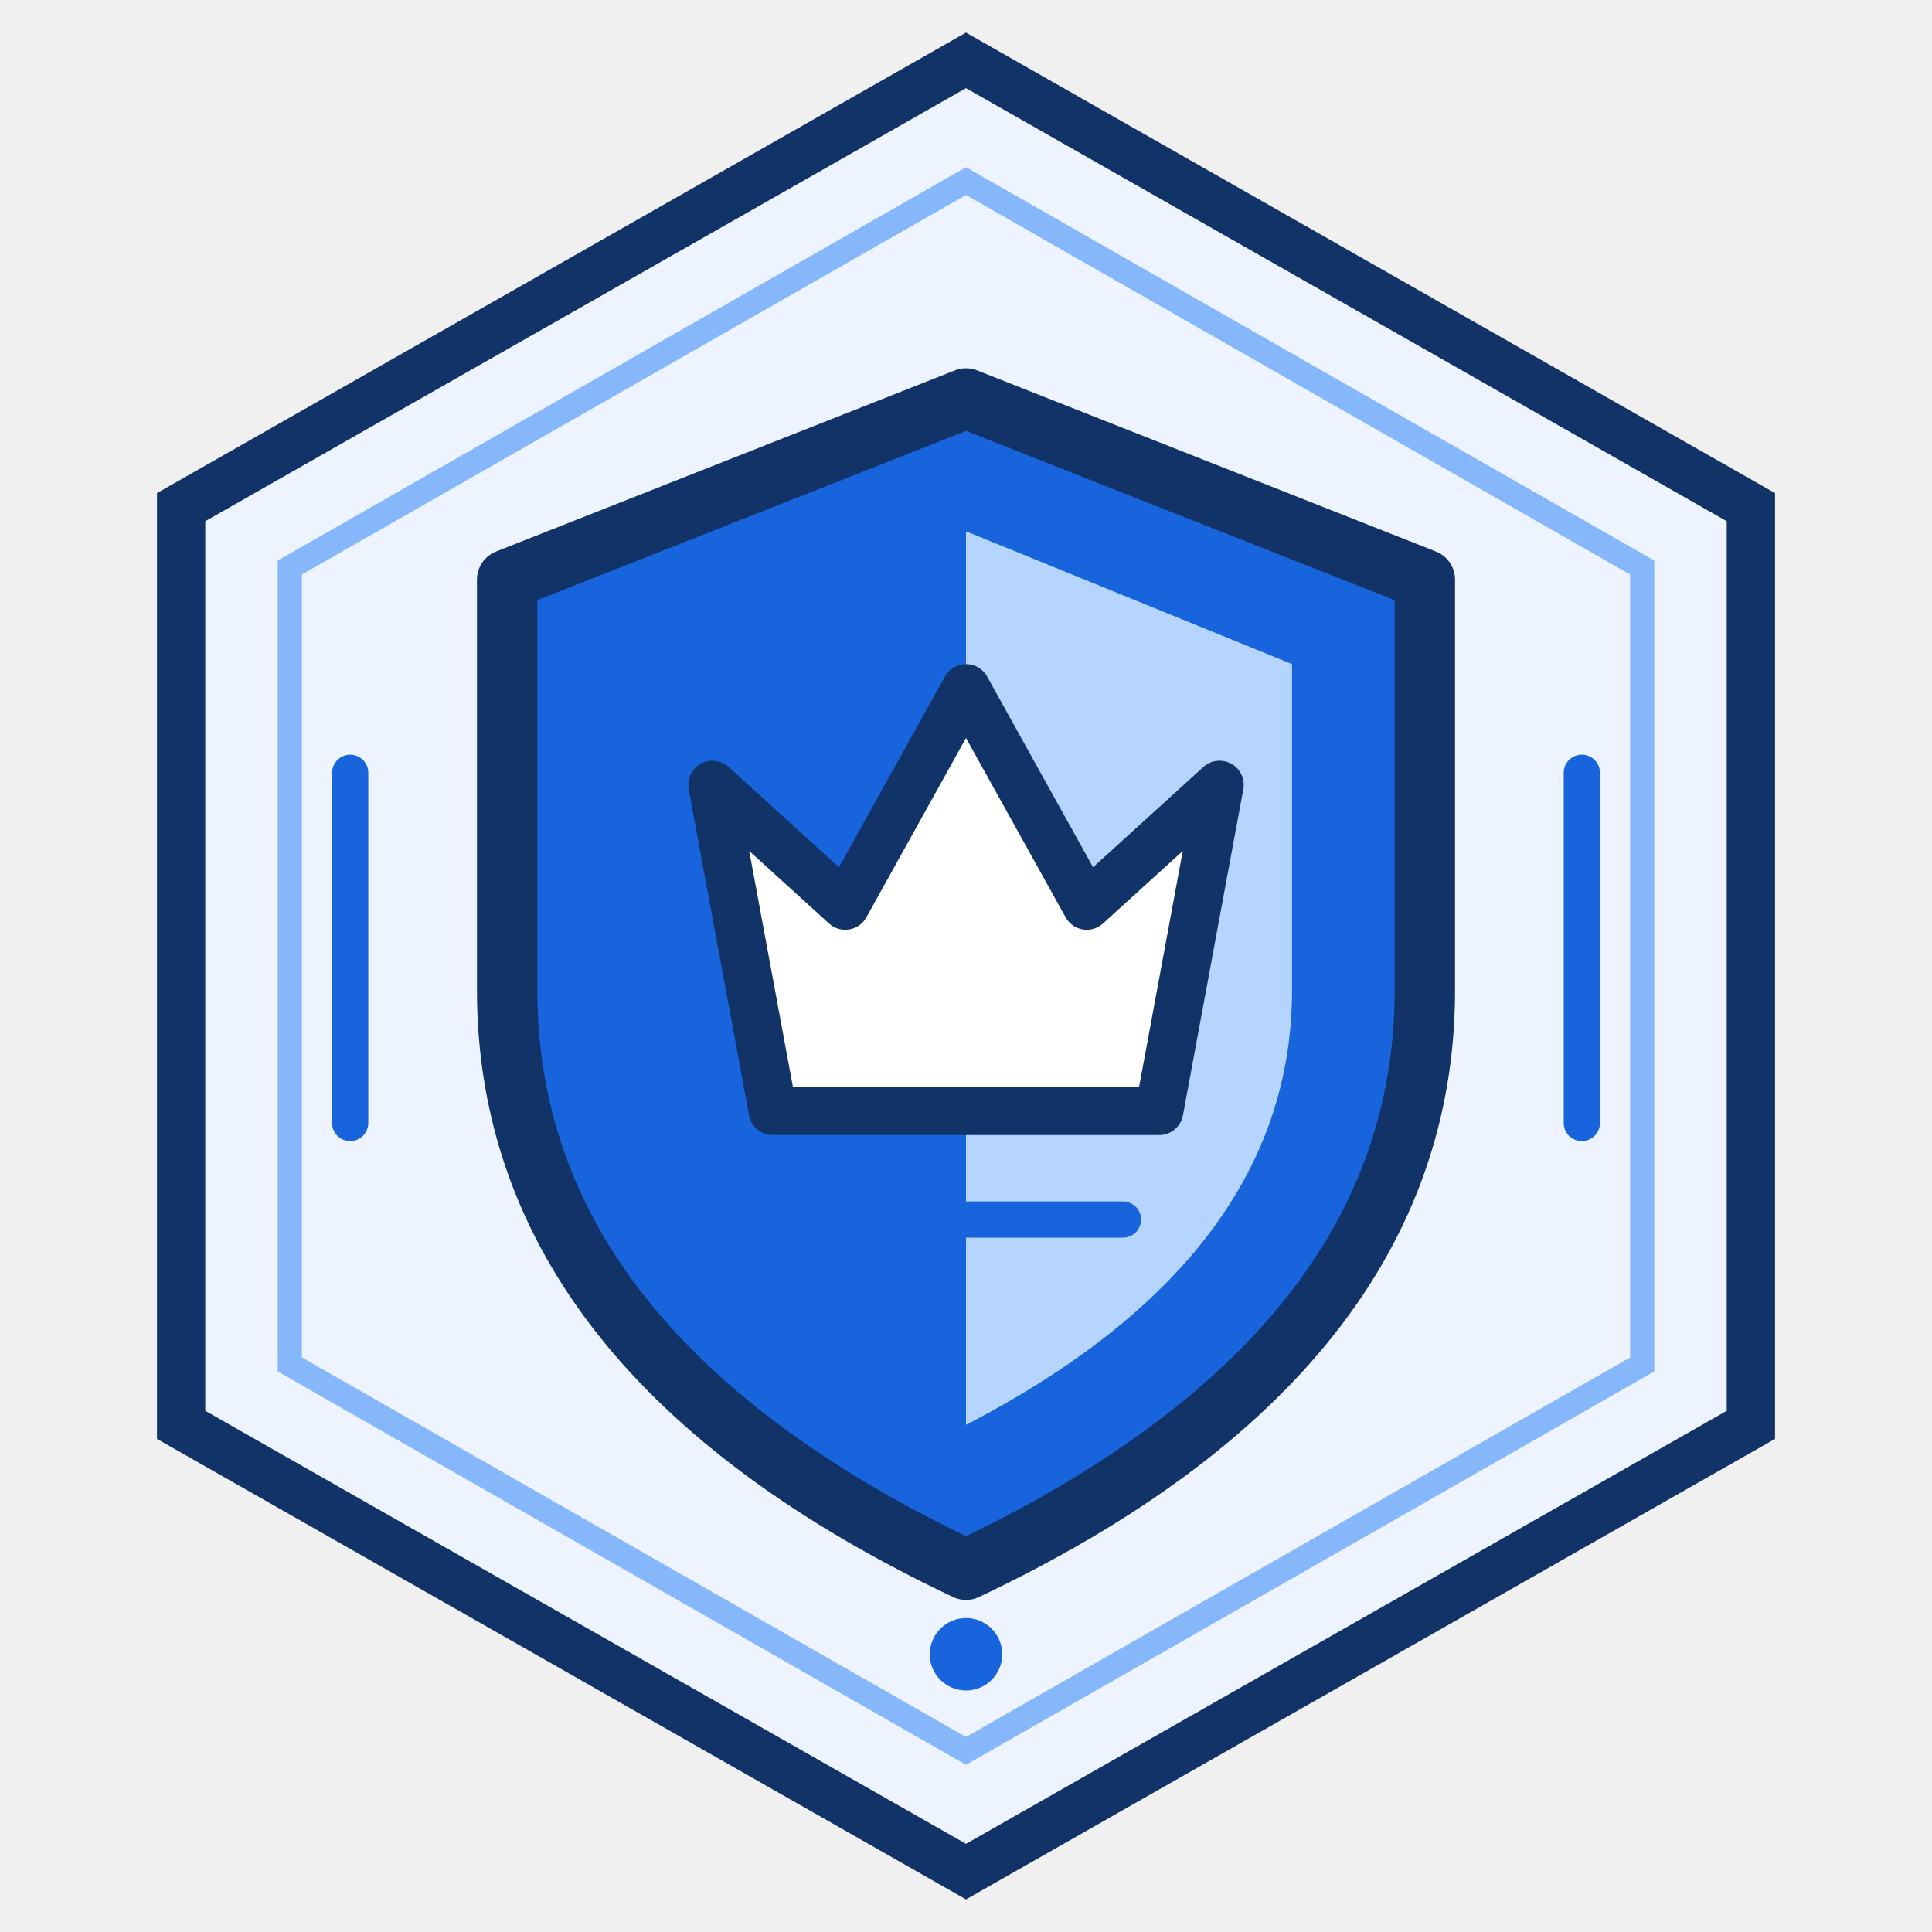
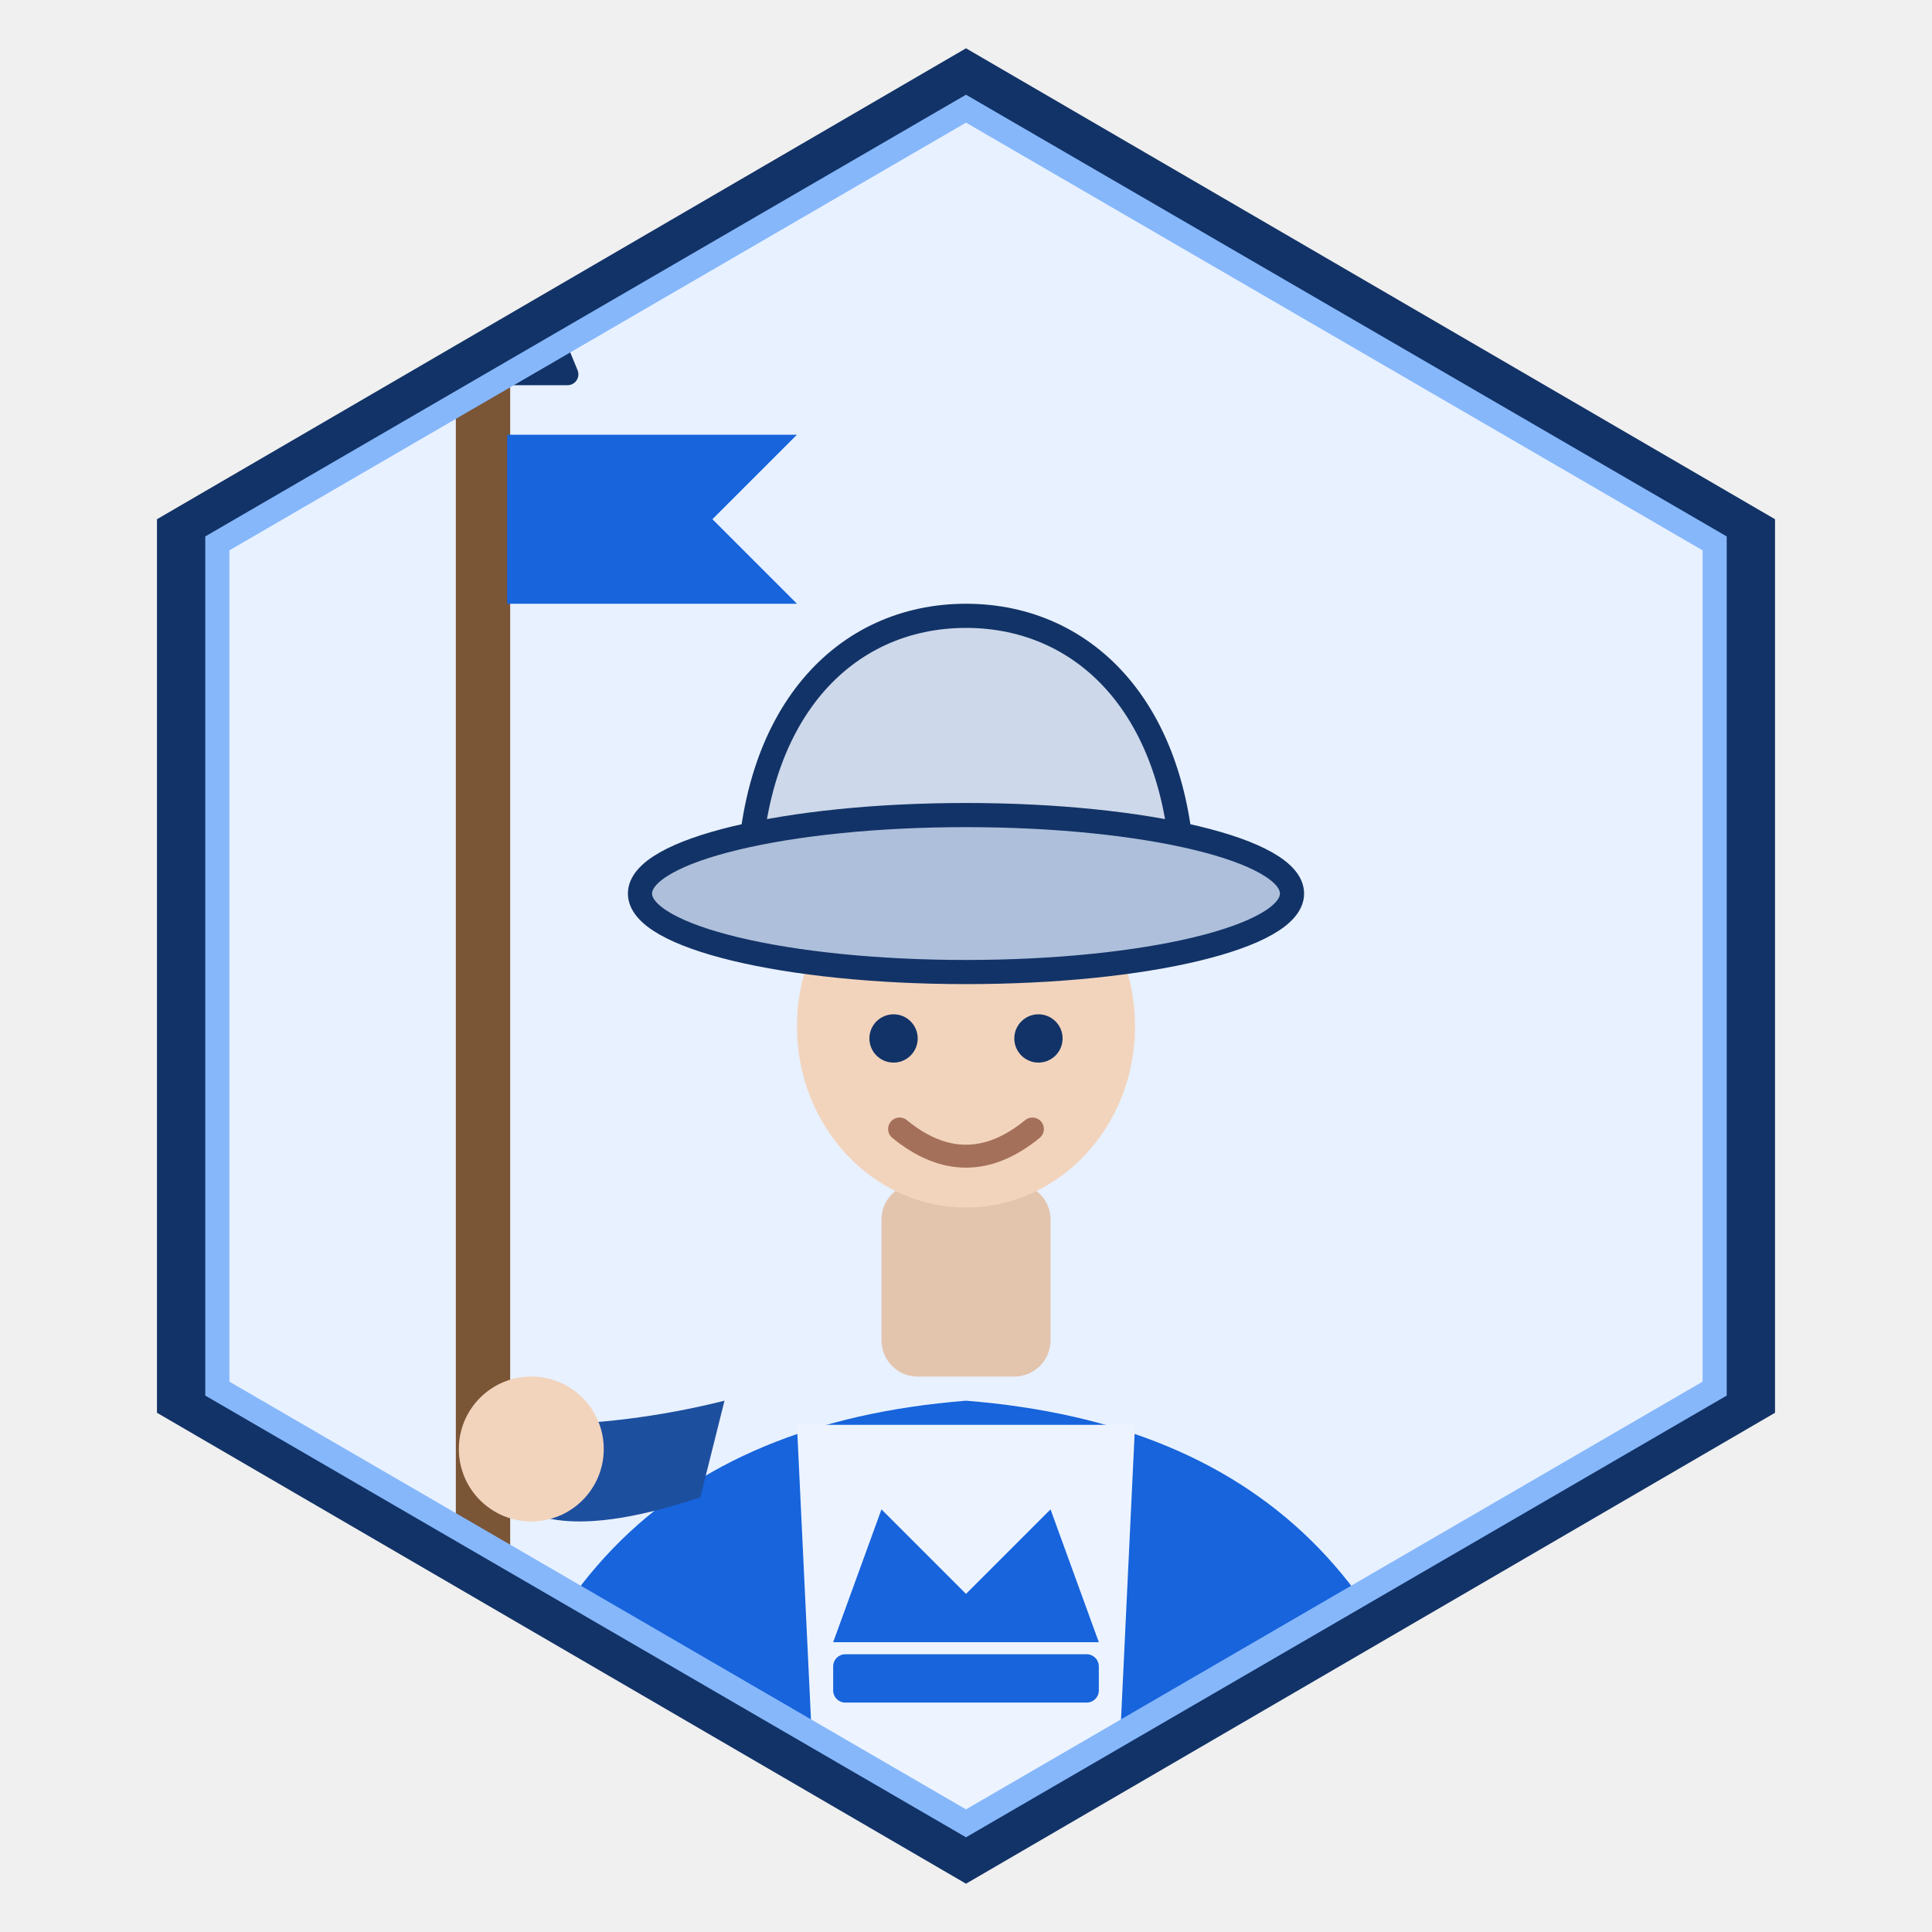
- <svg xmlns="http://www.w3.org/2000/svg" viewBox="0 0 160 160" fill="none">
-   <path d="M80 5 145 42v76l-65 37-65-37V42Z" fill="#edf4ff" stroke="#123367" stroke-width="4" />
-   <path d="m80 15 56 32v66l-56 32-56-32V47Z" stroke="#86b7fb" stroke-width="2" />
-   <path d="m80 33 38 15v34q0 30-38 48-38-18-38-48V48Z" fill="#1764dc" stroke="#123367" stroke-width="5" stroke-linejoin="round" />
-   <path d="m80 44 27 11v27q0 22-27 36Z" fill="#b5d5ff" />
-   <path d="m59 65 11 10 10-18 10 18 11-10-5 27H64Z" fill="#fff" stroke="#123367" stroke-width="4" stroke-linejoin="round" />
-   <path d="M67 101h26M29 64v29m102-29v29" stroke="#1764dc" stroke-width="3" stroke-linecap="round" />
-   <circle cx="80" cy="137" r="3" fill="#1764dc" />
+ <svg xmlns="http://www.w3.org/2000/svg" viewBox="0 0 160 160">
+   <defs>
+     <clipPath id="hex">
+       <path d="m80 9 62 36v70l-62 36-62-36V45Z" />
+     </clipPath>
+   </defs>
+   <path d="m80 4 67 39v74l-67 39-67-39V43Z" fill="#123367" />
+   <path d="m80 9 62 36v70l-62 36-62-36V45Z" fill="#e8f1ff" />
+   <g clip-path="url(#hex)">
+     <path d="M40 30v130" stroke="#7a5536" stroke-width="4.5" stroke-linecap="round" />
+     <path d="m40 14 7 17H33Z" fill="#cdd8ea" stroke="#123367" stroke-width="1.8" stroke-linejoin="round" />
+     <path d="M42 36h24l-7 7 7 7H42Z" fill="#1764dc" />
+     <path d="M38 160c3-28 17-42 42-44 25 2 39 16 42 44Z" fill="#1764dc" />
+     <path d="M66 118h28l-2 42H68Z" fill="#edf4ff" />
+     <path d="m69 136 4-11 7 7 7-7 4 11Z" fill="#1764dc" />
+     <rect x="69" y="137" width="22" height="4" rx="1" fill="#1764dc" />
+     <path d="M58 124q-12 4-16 0l2-6q8 0 16-2Z" fill="#1d4f9f" />
+     <circle cx="44" cy="120" r="6" fill="#f2d4bd" />
+     <rect x="73" y="98" width="14" height="16" rx="3" fill="#e3c4ad" />
+     <ellipse cx="80" cy="85" rx="14" ry="15" fill="#f2d4bd" />
+     <path d="M62 74c0-15 8-23 18-23s18 8 18 23Z" fill="#cdd8ea" stroke="#123367" stroke-width="2" />
+     <ellipse cx="80" cy="74" rx="27" ry="6.5" fill="#aebfdb" stroke="#123367" stroke-width="2" />
+     <circle cx="74" cy="86" r="2" fill="#123367" />
+     <circle cx="86" cy="86" r="2" fill="#123367" />
+     <path d="M74.5 93.5q5.5 4.5 11 0" stroke="#a5705a" stroke-width="1.9" fill="none" stroke-linecap="round" />
+   </g>
+   <path d="m80 9 62 36v70l-62 36-62-36V45Z" fill="none" stroke="#86b7fb" stroke-width="2" />
</svg>
